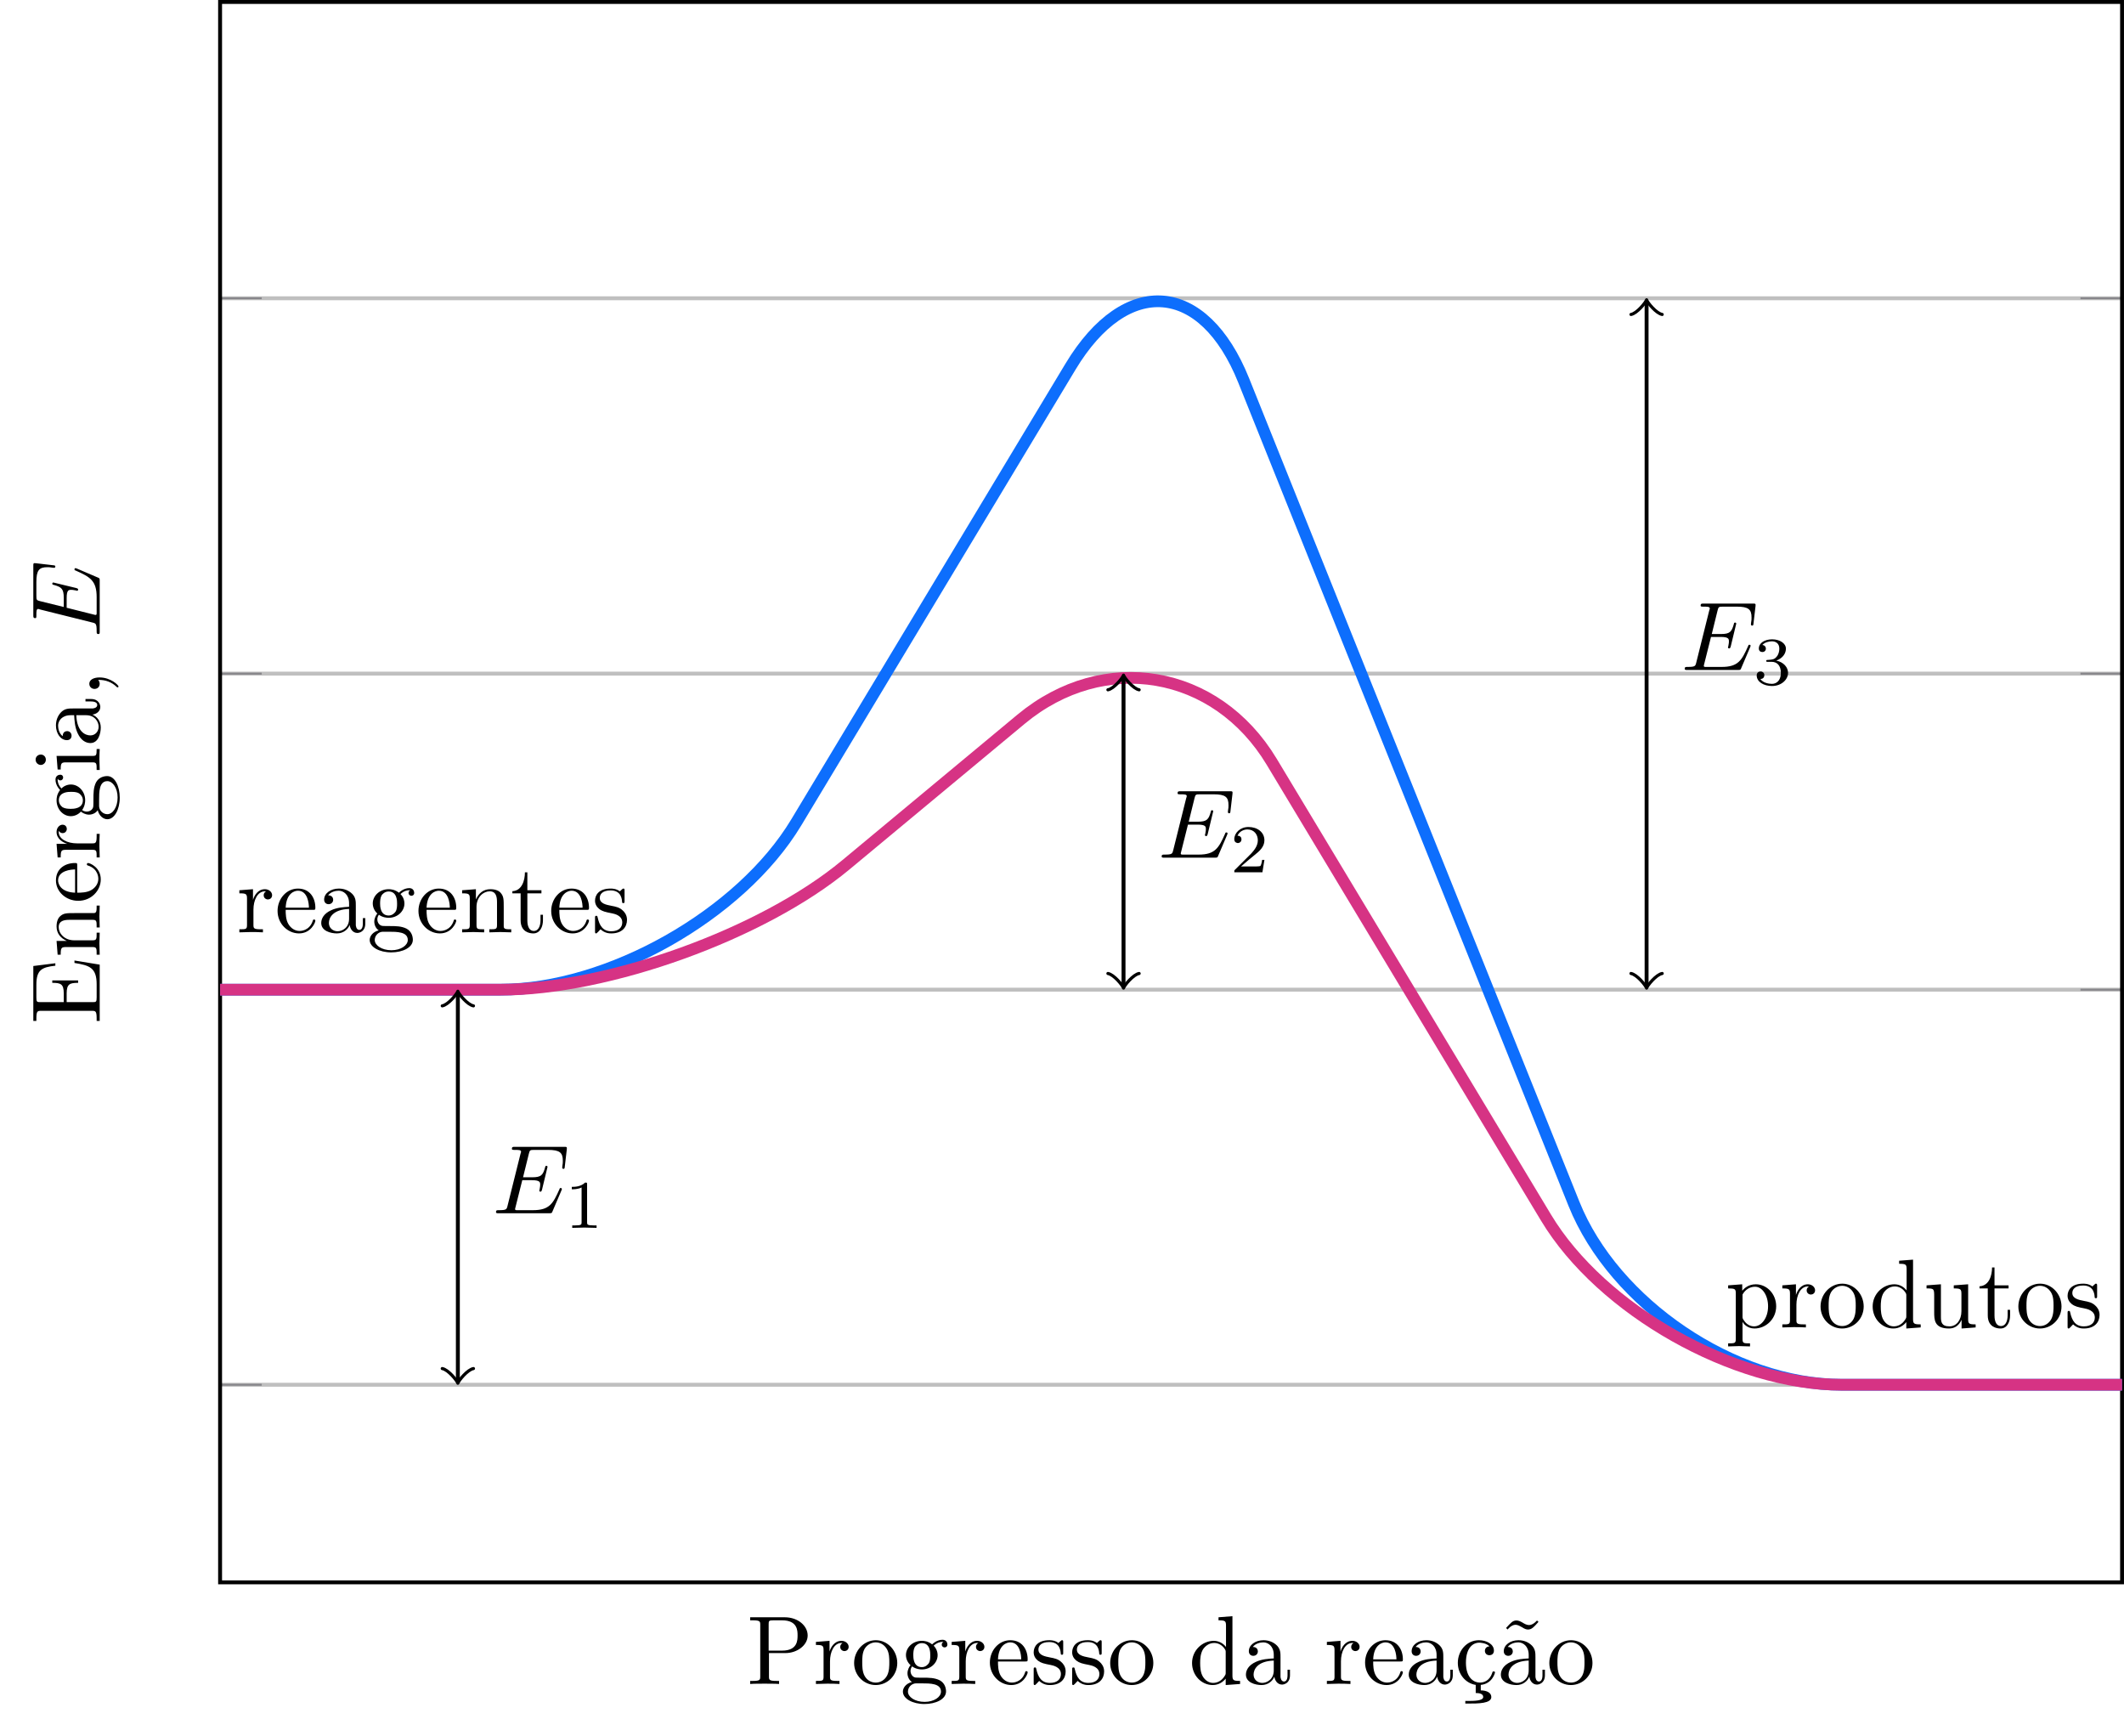
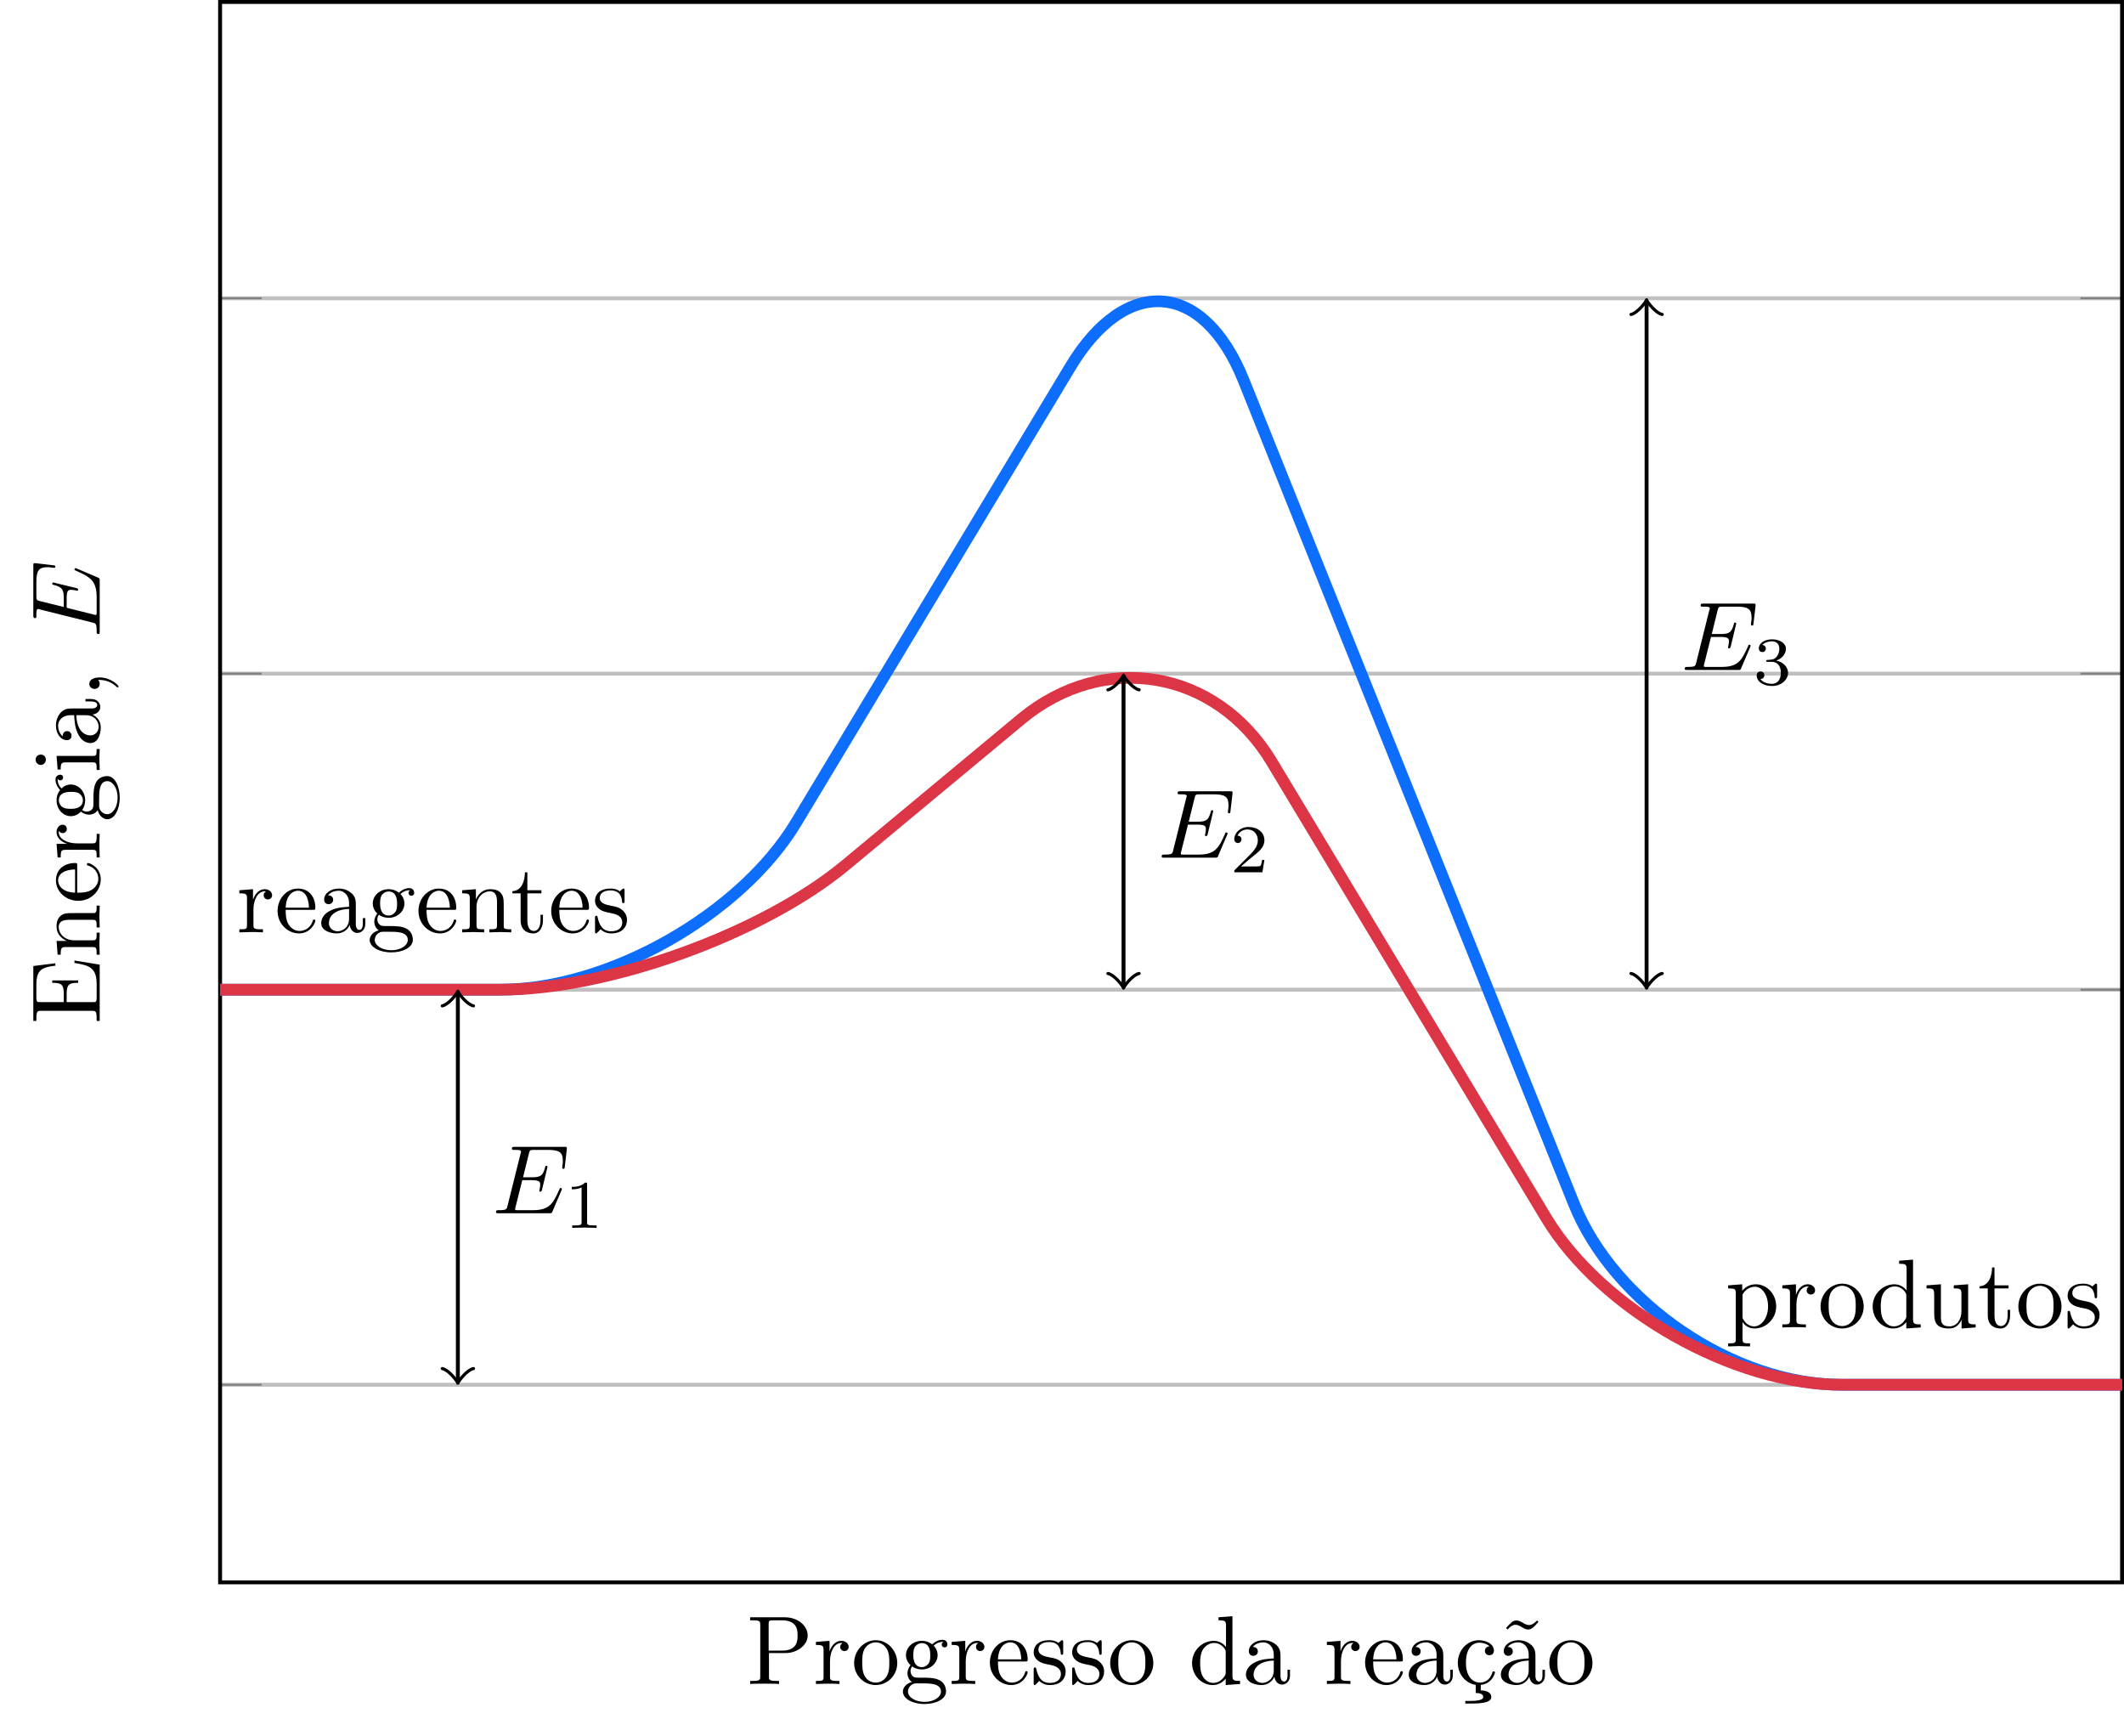
<svg xmlns="http://www.w3.org/2000/svg" xmlns:xlink="http://www.w3.org/1999/xlink" width="216.947pt" height="177.234pt" viewBox="0 0 216.947 177.234" version="1.1">
  <defs>
    <g>
      <symbol overflow="visible" id="glyph0-0">
        <path style="stroke:none;" d="" />
      </symbol>
      <symbol overflow="visible" id="glyph0-1">
        <path style="stroke:none;" d="M 3.625 -3.797 C 3.625 -4.109 3.312 -4.406 2.891 -4.406 C 2.156 -4.406 1.797 -3.734 1.672 -3.312 L 1.672 -4.406 L 0.281 -4.297 L 0.281 -3.984 C 0.984 -3.984 1.062 -3.922 1.062 -3.422 L 1.062 -0.75 C 1.062 -0.312 0.953 -0.312 0.281 -0.312 L 0.281 0 L 1.422 -0.031 C 1.812 -0.031 2.281 -0.031 2.688 0 L 2.688 -0.312 L 2.469 -0.312 C 1.734 -0.312 1.719 -0.422 1.719 -0.781 L 1.719 -2.312 C 1.719 -3.297 2.141 -4.188 2.891 -4.188 C 2.953 -4.188 2.984 -4.188 3 -4.172 C 2.969 -4.172 2.766 -4.047 2.766 -3.781 C 2.766 -3.516 2.984 -3.359 3.203 -3.359 C 3.375 -3.359 3.625 -3.484 3.625 -3.797 Z M 3.625 -3.797 " />
      </symbol>
      <symbol overflow="visible" id="glyph0-2">
        <path style="stroke:none;" d="M 4.141 -1.188 C 4.141 -1.281 4.062 -1.312 4 -1.312 C 3.922 -1.312 3.891 -1.25 3.875 -1.172 C 3.531 -0.141 2.625 -0.141 2.531 -0.141 C 2.031 -0.141 1.641 -0.438 1.406 -0.812 C 1.109 -1.281 1.109 -1.938 1.109 -2.297 L 3.891 -2.297 C 4.109 -2.297 4.141 -2.297 4.141 -2.516 C 4.141 -3.5 3.594 -4.469 2.359 -4.469 C 1.203 -4.469 0.281 -3.438 0.281 -2.188 C 0.281 -0.859 1.328 0.109 2.469 0.109 C 3.688 0.109 4.141 -1 4.141 -1.188 Z M 3.484 -2.516 L 1.109 -2.516 C 1.172 -4 2.016 -4.25 2.359 -4.25 C 3.375 -4.25 3.484 -2.906 3.484 -2.516 Z M 3.484 -2.516 " />
      </symbol>
      <symbol overflow="visible" id="glyph0-3">
        <path style="stroke:none;" d="M 4.812 -0.891 L 4.812 -1.453 L 4.562 -1.453 L 4.562 -0.891 C 4.562 -0.312 4.312 -0.25 4.203 -0.25 C 3.875 -0.25 3.844 -0.703 3.844 -0.75 L 3.844 -2.734 C 3.844 -3.156 3.844 -3.547 3.484 -3.922 C 3.094 -4.312 2.594 -4.469 2.109 -4.469 C 1.297 -4.469 0.609 -4 0.609 -3.344 C 0.609 -3.047 0.812 -2.875 1.062 -2.875 C 1.344 -2.875 1.531 -3.078 1.531 -3.328 C 1.531 -3.453 1.469 -3.781 1.016 -3.781 C 1.281 -4.141 1.781 -4.25 2.094 -4.25 C 2.578 -4.25 3.156 -3.859 3.156 -2.969 L 3.156 -2.609 C 2.641 -2.578 1.938 -2.547 1.312 -2.25 C 0.562 -1.906 0.312 -1.391 0.312 -0.953 C 0.312 -0.141 1.281 0.109 1.906 0.109 C 2.578 0.109 3.031 -0.297 3.219 -0.75 C 3.266 -0.359 3.531 0.062 4 0.062 C 4.203 0.062 4.812 -0.078 4.812 -0.891 Z M 3.156 -1.391 C 3.156 -0.453 2.438 -0.109 1.984 -0.109 C 1.5 -0.109 1.094 -0.453 1.094 -0.953 C 1.094 -1.5 1.5 -2.328 3.156 -2.391 Z M 3.156 -1.391 " />
      </symbol>
      <symbol overflow="visible" id="glyph0-4">
        <path style="stroke:none;" d="M 4.828 -4.031 C 4.828 -4.203 4.719 -4.516 4.328 -4.516 C 4.125 -4.516 3.688 -4.453 3.266 -4.047 C 2.844 -4.375 2.438 -4.406 2.219 -4.406 C 1.281 -4.406 0.594 -3.719 0.594 -2.953 C 0.594 -2.516 0.812 -2.141 1.062 -1.922 C 0.938 -1.781 0.75 -1.453 0.75 -1.094 C 0.75 -0.781 0.891 -0.406 1.203 -0.203 C 0.594 -0.047 0.281 0.391 0.281 0.781 C 0.281 1.5 1.266 2.047 2.484 2.047 C 3.656 2.047 4.688 1.547 4.688 0.766 C 4.688 0.422 4.562 -0.094 4.047 -0.375 C 3.516 -0.641 2.938 -0.641 2.328 -0.641 C 2.078 -0.641 1.656 -0.641 1.578 -0.656 C 1.266 -0.703 1.062 -1 1.062 -1.328 C 1.062 -1.359 1.062 -1.594 1.219 -1.797 C 1.609 -1.516 2.031 -1.484 2.219 -1.484 C 3.141 -1.484 3.828 -2.172 3.828 -2.938 C 3.828 -3.312 3.672 -3.672 3.422 -3.906 C 3.781 -4.25 4.141 -4.297 4.312 -4.297 C 4.312 -4.297 4.391 -4.297 4.422 -4.281 C 4.312 -4.25 4.25 -4.141 4.25 -4.016 C 4.25 -3.844 4.391 -3.734 4.547 -3.734 C 4.641 -3.734 4.828 -3.797 4.828 -4.031 Z M 3.078 -2.953 C 3.078 -2.688 3.078 -2.359 2.922 -2.109 C 2.844 -2 2.609 -1.719 2.219 -1.719 C 1.344 -1.719 1.344 -2.719 1.344 -2.938 C 1.344 -3.203 1.359 -3.531 1.5 -3.781 C 1.578 -3.891 1.812 -4.172 2.219 -4.172 C 3.078 -4.172 3.078 -3.188 3.078 -2.953 Z M 4.172 0.781 C 4.172 1.328 3.469 1.828 2.5 1.828 C 1.484 1.828 0.797 1.312 0.797 0.781 C 0.797 0.328 1.172 -0.047 1.609 -0.062 L 2.203 -0.062 C 3.062 -0.062 4.172 -0.062 4.172 0.781 Z M 4.172 0.781 " />
      </symbol>
      <symbol overflow="visible" id="glyph0-5">
        <path style="stroke:none;" d="M 5.328 0 L 5.328 -0.312 C 4.812 -0.312 4.562 -0.312 4.562 -0.609 L 4.562 -2.516 C 4.562 -3.375 4.562 -3.672 4.25 -4.031 C 4.109 -4.203 3.781 -4.406 3.203 -4.406 C 2.469 -4.406 2 -3.984 1.719 -3.359 L 1.719 -4.406 L 0.312 -4.297 L 0.312 -3.984 C 1.016 -3.984 1.094 -3.922 1.094 -3.422 L 1.094 -0.75 C 1.094 -0.312 0.984 -0.312 0.312 -0.312 L 0.312 0 L 1.453 -0.031 L 2.562 0 L 2.562 -0.312 C 1.891 -0.312 1.781 -0.312 1.781 -0.75 L 1.781 -2.594 C 1.781 -3.625 2.5 -4.188 3.125 -4.188 C 3.766 -4.188 3.875 -3.656 3.875 -3.078 L 3.875 -0.75 C 3.875 -0.312 3.766 -0.312 3.094 -0.312 L 3.094 0 L 4.219 -0.031 Z M 5.328 0 " />
      </symbol>
      <symbol overflow="visible" id="glyph0-6">
        <path style="stroke:none;" d="M 3.312 -1.234 L 3.312 -1.797 L 3.062 -1.797 L 3.062 -1.25 C 3.062 -0.516 2.766 -0.141 2.391 -0.141 C 1.719 -0.141 1.719 -1.047 1.719 -1.219 L 1.719 -3.984 L 3.156 -3.984 L 3.156 -4.297 L 1.719 -4.297 L 1.719 -6.125 L 1.469 -6.125 C 1.469 -5.312 1.172 -4.25 0.188 -4.203 L 0.188 -3.984 L 1.031 -3.984 L 1.031 -1.234 C 1.031 -0.016 1.969 0.109 2.328 0.109 C 3.031 0.109 3.312 -0.594 3.312 -1.234 Z M 3.312 -1.234 " />
      </symbol>
      <symbol overflow="visible" id="glyph0-7">
        <path style="stroke:none;" d="M 3.594 -1.281 C 3.594 -1.797 3.297 -2.109 3.172 -2.219 C 2.844 -2.547 2.453 -2.625 2.031 -2.703 C 1.469 -2.812 0.812 -2.938 0.812 -3.516 C 0.812 -3.875 1.062 -4.281 1.922 -4.281 C 3.016 -4.281 3.078 -3.375 3.094 -3.078 C 3.094 -2.984 3.203 -2.984 3.203 -2.984 C 3.344 -2.984 3.344 -3.031 3.344 -3.219 L 3.344 -4.234 C 3.344 -4.391 3.344 -4.469 3.234 -4.469 C 3.188 -4.469 3.156 -4.469 3.031 -4.344 C 3 -4.312 2.906 -4.219 2.859 -4.188 C 2.484 -4.469 2.078 -4.469 1.922 -4.469 C 0.703 -4.469 0.328 -3.797 0.328 -3.234 C 0.328 -2.891 0.484 -2.609 0.75 -2.391 C 1.078 -2.141 1.359 -2.078 2.078 -1.938 C 2.297 -1.891 3.109 -1.734 3.109 -1.016 C 3.109 -0.516 2.766 -0.109 1.984 -0.109 C 1.141 -0.109 0.781 -0.672 0.594 -1.531 C 0.562 -1.656 0.562 -1.688 0.453 -1.688 C 0.328 -1.688 0.328 -1.625 0.328 -1.453 L 0.328 -0.125 C 0.328 0.047 0.328 0.109 0.438 0.109 C 0.484 0.109 0.5 0.094 0.688 -0.094 C 0.703 -0.109 0.703 -0.125 0.891 -0.312 C 1.328 0.094 1.781 0.109 1.984 0.109 C 3.125 0.109 3.594 -0.562 3.594 -1.281 Z M 3.594 -1.281 " />
      </symbol>
      <symbol overflow="visible" id="glyph0-8">
        <path style="stroke:none;" d="M 5.188 -2.156 C 5.188 -3.422 4.234 -4.406 3.109 -4.406 C 2.328 -4.406 1.906 -3.969 1.719 -3.75 L 1.719 -4.406 L 0.281 -4.297 L 0.281 -3.984 C 0.984 -3.984 1.062 -3.922 1.062 -3.484 L 1.062 1.172 C 1.062 1.625 0.953 1.625 0.281 1.625 L 0.281 1.938 L 1.391 1.906 L 2.516 1.938 L 2.516 1.625 C 1.859 1.625 1.75 1.625 1.75 1.172 L 1.75 -0.594 C 1.797 -0.422 2.219 0.109 2.969 0.109 C 4.156 0.109 5.188 -0.875 5.188 -2.156 Z M 4.359 -2.156 C 4.359 -0.953 3.672 -0.109 2.938 -0.109 C 2.531 -0.109 2.156 -0.312 1.891 -0.719 C 1.75 -0.922 1.75 -0.938 1.75 -1.141 L 1.75 -3.359 C 2.031 -3.875 2.516 -4.156 3.031 -4.156 C 3.766 -4.156 4.359 -3.281 4.359 -2.156 Z M 4.359 -2.156 " />
      </symbol>
      <symbol overflow="visible" id="glyph0-9">
        <path style="stroke:none;" d="M 4.688 -2.141 C 4.688 -3.406 3.703 -4.469 2.5 -4.469 C 1.25 -4.469 0.281 -3.375 0.281 -2.141 C 0.281 -0.844 1.312 0.109 2.484 0.109 C 3.688 0.109 4.688 -0.875 4.688 -2.141 Z M 3.875 -2.219 C 3.875 -1.859 3.875 -1.312 3.656 -0.875 C 3.422 -0.422 2.984 -0.141 2.5 -0.141 C 2.062 -0.141 1.625 -0.344 1.359 -0.812 C 1.109 -1.25 1.109 -1.859 1.109 -2.219 C 1.109 -2.609 1.109 -3.141 1.344 -3.578 C 1.609 -4.031 2.078 -4.25 2.484 -4.25 C 2.922 -4.25 3.344 -4.031 3.609 -3.594 C 3.875 -3.172 3.875 -2.594 3.875 -2.219 Z M 3.875 -2.219 " />
      </symbol>
      <symbol overflow="visible" id="glyph0-10">
        <path style="stroke:none;" d="M 5.25 0 L 5.25 -0.312 C 4.562 -0.312 4.469 -0.375 4.469 -0.875 L 4.469 -6.922 L 3.047 -6.812 L 3.047 -6.5 C 3.734 -6.5 3.812 -6.438 3.812 -5.938 L 3.812 -3.781 C 3.531 -4.141 3.094 -4.406 2.562 -4.406 C 1.391 -4.406 0.344 -3.422 0.344 -2.141 C 0.344 -0.875 1.312 0.109 2.453 0.109 C 3.094 0.109 3.531 -0.234 3.781 -0.547 L 3.781 0.109 Z M 3.781 -1.172 C 3.781 -1 3.781 -0.984 3.672 -0.812 C 3.375 -0.328 2.938 -0.109 2.5 -0.109 C 2.047 -0.109 1.688 -0.375 1.453 -0.75 C 1.203 -1.156 1.172 -1.719 1.172 -2.141 C 1.172 -2.5 1.188 -3.094 1.469 -3.547 C 1.688 -3.859 2.062 -4.188 2.609 -4.188 C 2.953 -4.188 3.375 -4.031 3.672 -3.594 C 3.781 -3.422 3.781 -3.406 3.781 -3.219 Z M 3.781 -1.172 " />
      </symbol>
      <symbol overflow="visible" id="glyph0-11">
        <path style="stroke:none;" d="M 5.328 0 L 5.328 -0.312 C 4.641 -0.312 4.562 -0.375 4.562 -0.875 L 4.562 -4.406 L 3.094 -4.297 L 3.094 -3.984 C 3.781 -3.984 3.875 -3.922 3.875 -3.422 L 3.875 -1.656 C 3.875 -0.781 3.391 -0.109 2.656 -0.109 C 1.828 -0.109 1.781 -0.578 1.781 -1.094 L 1.781 -4.406 L 0.312 -4.297 L 0.312 -3.984 C 1.094 -3.984 1.094 -3.953 1.094 -3.078 L 1.094 -1.578 C 1.094 -0.797 1.094 0.109 2.609 0.109 C 3.172 0.109 3.609 -0.172 3.891 -0.781 L 3.891 0.109 Z M 5.328 0 " />
      </symbol>
      <symbol overflow="visible" id="glyph0-12">
        <path style="stroke:none;" d="M 6.219 -4.953 C 6.219 -5.938 5.234 -6.812 3.875 -6.812 L 0.344 -6.812 L 0.344 -6.5 L 0.594 -6.5 C 1.359 -6.5 1.375 -6.391 1.375 -6.031 L 1.375 -0.781 C 1.375 -0.422 1.359 -0.312 0.594 -0.312 L 0.344 -0.312 L 0.344 0 C 0.703 -0.031 1.438 -0.031 1.812 -0.031 C 2.188 -0.031 2.938 -0.031 3.297 0 L 3.297 -0.312 L 3.047 -0.312 C 2.281 -0.312 2.266 -0.422 2.266 -0.781 L 2.266 -3.156 L 3.953 -3.156 C 5.141 -3.156 6.219 -3.953 6.219 -4.953 Z M 5.188 -4.953 C 5.188 -4.484 5.188 -3.406 3.609 -3.406 L 2.234 -3.406 L 2.234 -6.094 C 2.234 -6.438 2.25 -6.5 2.719 -6.5 L 3.609 -6.5 C 5.188 -6.5 5.188 -5.438 5.188 -4.953 Z M 5.188 -4.953 " />
      </symbol>
      <symbol overflow="visible" id="glyph0-13">
        <path style="stroke:none;" d="M 4.141 -1.188 C 4.141 -1.281 4.031 -1.281 4 -1.281 C 3.922 -1.281 3.891 -1.25 3.875 -1.188 C 3.594 -0.266 2.938 -0.141 2.578 -0.141 C 2.047 -0.141 1.172 -0.562 1.172 -2.172 C 1.172 -3.797 1.984 -4.219 2.516 -4.219 C 2.609 -4.219 3.234 -4.203 3.578 -3.844 C 3.172 -3.812 3.109 -3.516 3.109 -3.391 C 3.109 -3.125 3.297 -2.938 3.562 -2.938 C 3.828 -2.938 4.031 -3.094 4.031 -3.406 C 4.031 -4.078 3.266 -4.469 2.5 -4.469 C 1.25 -4.469 0.344 -3.391 0.344 -2.156 C 0.344 -0.984 1.156 -0.062 2.172 0.094 L 2.172 0.922 C 2.547 0.922 2.938 1 2.938 1.328 C 2.938 1.734 1.984 1.734 1.234 1.734 L 1.109 1.734 L 1.109 2 L 1.359 2 C 2.438 2 3.766 2 3.766 1.328 C 3.766 0.859 3.234 0.656 2.688 0.656 L 2.688 0.094 C 3.844 -0.016 4.141 -1.094 4.141 -1.188 Z M 4.141 -1.188 " />
      </symbol>
      <symbol overflow="visible" id="glyph0-14">
        <path style="stroke:none;" d="M 4.812 -0.891 L 4.812 -1.453 L 4.562 -1.453 L 4.562 -0.891 C 4.562 -0.312 4.312 -0.25 4.203 -0.25 C 3.875 -0.25 3.844 -0.703 3.844 -0.75 L 3.844 -2.734 C 3.844 -3.156 3.844 -3.547 3.484 -3.922 C 3.094 -4.312 2.594 -4.469 2.109 -4.469 C 1.297 -4.469 0.609 -4 0.609 -3.344 C 0.609 -3.047 0.812 -2.875 1.062 -2.875 C 1.344 -2.875 1.531 -3.078 1.531 -3.328 C 1.531 -3.453 1.469 -3.781 1.016 -3.781 C 1.281 -4.141 1.781 -4.25 2.094 -4.25 C 2.578 -4.25 3.156 -3.859 3.156 -2.969 L 3.156 -2.609 C 2.641 -2.578 1.938 -2.547 1.312 -2.25 C 0.562 -1.906 0.312 -1.391 0.312 -0.953 C 0.312 -0.141 1.281 0.109 1.906 0.109 C 2.578 0.109 3.031 -0.297 3.219 -0.75 C 3.266 -0.359 3.531 0.062 4 0.062 C 4.203 0.062 4.812 -0.078 4.812 -0.891 Z M 3.156 -1.391 C 3.156 -0.453 2.438 -0.109 1.984 -0.109 C 1.5 -0.109 1.094 -0.453 1.094 -0.953 C 1.094 -1.5 1.5 -2.328 3.156 -2.391 Z M 4.156 -6.344 L 4 -6.484 C 4 -6.484 3.625 -6.016 3.188 -6.016 C 2.953 -6.016 2.703 -6.156 2.531 -6.266 C 2.266 -6.422 2.078 -6.484 1.906 -6.484 C 1.531 -6.484 1.344 -6.266 0.844 -5.719 L 1 -5.562 C 1 -5.562 1.375 -6.047 1.812 -6.047 C 2.047 -6.047 2.297 -5.891 2.469 -5.797 C 2.734 -5.625 2.906 -5.562 3.078 -5.562 C 3.453 -5.562 3.656 -5.781 4.156 -6.344 Z M 4.156 -6.344 " />
      </symbol>
      <symbol overflow="visible" id="glyph1-0">
        <path style="stroke:none;" d="" />
      </symbol>
      <symbol overflow="visible" id="glyph1-1">
        <path style="stroke:none;" d="M 7.109 -2.469 C 7.109 -2.469 7.109 -2.578 6.984 -2.578 C 6.891 -2.578 6.875 -2.516 6.859 -2.453 C 6.203 -0.984 5.844 -0.312 4.141 -0.312 L 2.688 -0.312 C 2.547 -0.312 2.516 -0.312 2.469 -0.312 C 2.359 -0.328 2.328 -0.344 2.328 -0.422 C 2.328 -0.453 2.328 -0.469 2.375 -0.641 L 3.062 -3.375 L 4.047 -3.375 C 4.891 -3.375 4.891 -3.156 4.891 -2.906 C 4.891 -2.844 4.891 -2.719 4.828 -2.422 C 4.812 -2.375 4.797 -2.344 4.797 -2.312 C 4.797 -2.266 4.828 -2.203 4.922 -2.203 C 5 -2.203 5.031 -2.25 5.078 -2.406 L 5.641 -4.734 C 5.641 -4.797 5.594 -4.844 5.516 -4.844 C 5.438 -4.844 5.406 -4.781 5.391 -4.672 C 5.172 -3.906 5 -3.672 4.078 -3.672 L 3.141 -3.672 L 3.734 -6.078 C 3.828 -6.438 3.844 -6.469 4.281 -6.469 L 5.688 -6.469 C 6.891 -6.469 7.203 -6.188 7.203 -5.359 C 7.203 -5.125 7.203 -5.109 7.156 -4.828 C 7.156 -4.781 7.141 -4.703 7.141 -4.656 C 7.141 -4.609 7.172 -4.531 7.266 -4.531 C 7.375 -4.531 7.391 -4.594 7.406 -4.781 L 7.609 -6.516 C 7.641 -6.781 7.594 -6.781 7.344 -6.781 L 2.297 -6.781 C 2.109 -6.781 2 -6.781 2 -6.578 C 2 -6.469 2.094 -6.469 2.281 -6.469 C 2.656 -6.469 2.938 -6.469 2.938 -6.297 C 2.938 -6.25 2.938 -6.234 2.875 -6.047 L 1.562 -0.781 C 1.469 -0.391 1.453 -0.312 0.656 -0.312 C 0.484 -0.312 0.375 -0.312 0.375 -0.125 C 0.375 0 0.469 0 0.656 0 L 5.828 0 C 6.062 0 6.078 -0.016 6.141 -0.172 L 7.062 -2.328 C 7.078 -2.375 7.109 -2.469 7.109 -2.469 Z M 7.109 -2.469 " />
      </symbol>
      <symbol overflow="visible" id="glyph2-0">
        <path style="stroke:none;" d="" />
      </symbol>
      <symbol overflow="visible" id="glyph2-1">
        <path style="stroke:none;" d="M 3.297 0 L 3.297 -0.25 L 3.031 -0.25 C 2.328 -0.25 2.328 -0.344 2.328 -0.578 L 2.328 -4.438 C 2.328 -4.625 2.328 -4.625 2.125 -4.625 C 1.672 -4.188 1.047 -4.188 0.766 -4.188 L 0.766 -3.938 C 0.922 -3.938 1.391 -3.938 1.766 -4.125 L 1.766 -0.578 C 1.766 -0.344 1.766 -0.25 1.078 -0.25 L 0.812 -0.25 L 0.812 0 L 2.047 -0.031 Z M 3.297 0 " />
      </symbol>
      <symbol overflow="visible" id="glyph2-2">
        <path style="stroke:none;" d="M 3.516 -1.266 L 3.281 -1.266 C 3.266 -1.109 3.188 -0.703 3.094 -0.641 C 3.047 -0.594 2.516 -0.594 2.406 -0.594 L 1.125 -0.594 C 1.859 -1.234 2.109 -1.438 2.516 -1.766 C 3.031 -2.172 3.516 -2.609 3.516 -3.266 C 3.516 -4.109 2.781 -4.625 1.891 -4.625 C 1.031 -4.625 0.438 -4.016 0.438 -3.375 C 0.438 -3.031 0.734 -2.984 0.812 -2.984 C 0.969 -2.984 1.172 -3.109 1.172 -3.359 C 1.172 -3.484 1.125 -3.734 0.766 -3.734 C 0.984 -4.219 1.453 -4.375 1.781 -4.375 C 2.484 -4.375 2.844 -3.828 2.844 -3.266 C 2.844 -2.656 2.406 -2.188 2.188 -1.938 L 0.516 -0.266 C 0.438 -0.203 0.438 -0.188 0.438 0 L 3.312 0 Z M 3.516 -1.266 " />
      </symbol>
      <symbol overflow="visible" id="glyph2-3">
        <path style="stroke:none;" d="M 3.578 -1.203 C 3.578 -1.75 3.141 -2.297 2.375 -2.453 C 3.094 -2.719 3.359 -3.234 3.359 -3.672 C 3.359 -4.219 2.734 -4.625 1.953 -4.625 C 1.188 -4.625 0.594 -4.25 0.594 -3.688 C 0.594 -3.453 0.75 -3.328 0.953 -3.328 C 1.172 -3.328 1.312 -3.484 1.312 -3.672 C 1.312 -3.875 1.172 -4.031 0.953 -4.047 C 1.203 -4.344 1.672 -4.422 1.938 -4.422 C 2.25 -4.422 2.688 -4.266 2.688 -3.672 C 2.688 -3.375 2.594 -3.047 2.406 -2.844 C 2.188 -2.578 1.984 -2.562 1.641 -2.531 C 1.469 -2.516 1.453 -2.516 1.422 -2.516 C 1.422 -2.516 1.344 -2.5 1.344 -2.422 C 1.344 -2.328 1.406 -2.328 1.531 -2.328 L 1.906 -2.328 C 2.453 -2.328 2.844 -1.953 2.844 -1.203 C 2.844 -0.344 2.328 -0.078 1.938 -0.078 C 1.656 -0.078 1.031 -0.156 0.75 -0.578 C 1.078 -0.578 1.156 -0.812 1.156 -0.969 C 1.156 -1.188 0.984 -1.344 0.766 -1.344 C 0.578 -1.344 0.375 -1.219 0.375 -0.938 C 0.375 -0.281 1.094 0.141 1.938 0.141 C 2.906 0.141 3.578 -0.516 3.578 -1.203 Z M 3.578 -1.203 " />
      </symbol>
      <symbol overflow="visible" id="glyph3-0">
        <path style="stroke:none;" d="" />
      </symbol>
      <symbol overflow="visible" id="glyph3-1">
        <path style="stroke:none;" d="M -2.578 -6.5 L -2.578 -6.25 C -1.031 -6 -0.312 -5.766 -0.312 -4.062 L -0.312 -2.734 C -0.312 -2.266 -0.375 -2.25 -0.703 -2.25 L -3.375 -2.25 L -3.375 -3.141 C -3.375 -4.109 -3.047 -4.219 -2.203 -4.219 L -2.203 -4.469 L -4.844 -4.469 L -4.844 -4.219 C -3.984 -4.219 -3.672 -4.109 -3.672 -3.141 L -3.672 -2.25 L -6.078 -2.25 C -6.406 -2.25 -6.469 -2.266 -6.469 -2.734 L -6.469 -4.016 C -6.469 -5.547 -5.922 -5.812 -4.531 -5.969 L -4.531 -6.219 L -6.781 -5.938 L -6.781 -0.328 L -6.469 -0.328 L -6.469 -0.562 C -6.469 -1.328 -6.359 -1.359 -6 -1.359 L -0.781 -1.359 C -0.422 -1.359 -0.312 -1.328 -0.312 -0.562 L -0.312 -0.328 L 0 -0.328 L 0 -6.078 Z M -2.578 -6.5 " />
      </symbol>
      <symbol overflow="visible" id="glyph3-2">
        <path style="stroke:none;" d="M 0 -5.328 L -0.312 -5.328 C -0.312 -4.812 -0.312 -4.562 -0.609 -4.562 L -2.516 -4.562 C -3.375 -4.562 -3.672 -4.562 -4.031 -4.25 C -4.203 -4.109 -4.406 -3.781 -4.406 -3.203 C -4.406 -2.469 -3.984 -2 -3.359 -1.719 L -4.406 -1.719 L -4.297 -0.312 L -3.984 -0.312 C -3.984 -1.016 -3.922 -1.094 -3.422 -1.094 L -0.75 -1.094 C -0.312 -1.094 -0.312 -0.984 -0.312 -0.312 L 0 -0.312 L -0.031 -1.453 L 0 -2.562 L -0.312 -2.562 C -0.312 -1.891 -0.312 -1.781 -0.75 -1.781 L -2.594 -1.781 C -3.625 -1.781 -4.188 -2.5 -4.188 -3.125 C -4.188 -3.766 -3.656 -3.875 -3.078 -3.875 L -0.75 -3.875 C -0.312 -3.875 -0.312 -3.766 -0.312 -3.094 L 0 -3.094 L -0.031 -4.219 Z M 0 -5.328 " />
      </symbol>
      <symbol overflow="visible" id="glyph3-3">
        <path style="stroke:none;" d="M -1.188 -4.141 C -1.281 -4.141 -1.312 -4.062 -1.312 -4 C -1.312 -3.922 -1.25 -3.891 -1.172 -3.875 C -0.141 -3.531 -0.141 -2.625 -0.141 -2.531 C -0.141 -2.031 -0.438 -1.641 -0.812 -1.406 C -1.281 -1.109 -1.938 -1.109 -2.297 -1.109 L -2.297 -3.891 C -2.297 -4.109 -2.297 -4.141 -2.516 -4.141 C -3.5 -4.141 -4.469 -3.594 -4.469 -2.359 C -4.469 -1.203 -3.438 -0.281 -2.188 -0.281 C -0.859 -0.281 0.109 -1.328 0.109 -2.469 C 0.109 -3.688 -1 -4.141 -1.188 -4.141 Z M -2.516 -3.484 L -2.516 -1.109 C -4 -1.172 -4.25 -2.016 -4.25 -2.359 C -4.25 -3.375 -2.906 -3.484 -2.516 -3.484 Z M -2.516 -3.484 " />
      </symbol>
      <symbol overflow="visible" id="glyph3-4">
        <path style="stroke:none;" d="M -3.797 -3.625 C -4.109 -3.625 -4.406 -3.312 -4.406 -2.891 C -4.406 -2.156 -3.734 -1.797 -3.312 -1.672 L -4.406 -1.672 L -4.297 -0.281 L -3.984 -0.281 C -3.984 -0.984 -3.922 -1.062 -3.422 -1.062 L -0.75 -1.062 C -0.312 -1.062 -0.312 -0.953 -0.312 -0.281 L 0 -0.281 L -0.031 -1.422 C -0.031 -1.812 -0.031 -2.281 0 -2.688 L -0.312 -2.688 L -0.312 -2.469 C -0.312 -1.734 -0.422 -1.719 -0.781 -1.719 L -2.312 -1.719 C -3.297 -1.719 -4.188 -2.141 -4.188 -2.891 C -4.188 -2.953 -4.188 -2.984 -4.172 -3 C -4.172 -2.969 -4.047 -2.766 -3.781 -2.766 C -3.516 -2.766 -3.359 -2.984 -3.359 -3.203 C -3.359 -3.375 -3.484 -3.625 -3.797 -3.625 Z M -3.797 -3.625 " />
      </symbol>
      <symbol overflow="visible" id="glyph3-5">
        <path style="stroke:none;" d="M -4.031 -4.828 C -4.203 -4.828 -4.516 -4.719 -4.516 -4.328 C -4.516 -4.125 -4.453 -3.688 -4.047 -3.266 C -4.375 -2.844 -4.406 -2.438 -4.406 -2.219 C -4.406 -1.281 -3.719 -0.594 -2.953 -0.594 C -2.516 -0.594 -2.141 -0.812 -1.922 -1.062 C -1.781 -0.938 -1.453 -0.75 -1.094 -0.75 C -0.781 -0.75 -0.406 -0.891 -0.203 -1.203 C -0.047 -0.594 0.391 -0.281 0.781 -0.281 C 1.5 -0.281 2.047 -1.266 2.047 -2.484 C 2.047 -3.656 1.547 -4.688 0.766 -4.688 C 0.422 -4.688 -0.094 -4.562 -0.375 -4.047 C -0.641 -3.516 -0.641 -2.938 -0.641 -2.328 C -0.641 -2.078 -0.641 -1.656 -0.656 -1.578 C -0.703 -1.266 -1 -1.062 -1.328 -1.062 C -1.359 -1.062 -1.594 -1.062 -1.797 -1.219 C -1.516 -1.609 -1.484 -2.031 -1.484 -2.219 C -1.484 -3.141 -2.172 -3.828 -2.938 -3.828 C -3.312 -3.828 -3.672 -3.672 -3.906 -3.422 C -4.25 -3.781 -4.297 -4.141 -4.297 -4.312 C -4.297 -4.312 -4.297 -4.391 -4.281 -4.422 C -4.25 -4.312 -4.141 -4.25 -4.016 -4.25 C -3.844 -4.25 -3.734 -4.391 -3.734 -4.547 C -3.734 -4.641 -3.797 -4.828 -4.031 -4.828 Z M -2.953 -3.078 C -2.688 -3.078 -2.359 -3.078 -2.109 -2.922 C -2 -2.844 -1.719 -2.609 -1.719 -2.219 C -1.719 -1.344 -2.719 -1.344 -2.938 -1.344 C -3.203 -1.344 -3.531 -1.359 -3.781 -1.5 C -3.891 -1.578 -4.172 -1.812 -4.172 -2.219 C -4.172 -3.078 -3.188 -3.078 -2.953 -3.078 Z M 0.781 -4.172 C 1.328 -4.172 1.828 -3.469 1.828 -2.5 C 1.828 -1.484 1.312 -0.797 0.781 -0.797 C 0.328 -0.797 -0.047 -1.172 -0.062 -1.609 L -0.062 -2.203 C -0.062 -3.062 -0.062 -4.172 0.781 -4.172 Z M 0.781 -4.172 " />
      </symbol>
      <symbol overflow="visible" id="glyph3-6">
        <path style="stroke:none;" d="M 0 -2.469 L -0.312 -2.469 C -0.312 -1.797 -0.359 -1.766 -0.75 -1.766 L -4.406 -1.766 L -4.297 -0.375 L -3.984 -0.375 C -3.984 -1.016 -3.922 -1.109 -3.438 -1.109 L -0.75 -1.109 C -0.312 -1.109 -0.312 -1 -0.312 -0.328 L 0 -0.328 L -0.031 -1.422 C -0.031 -1.781 -0.016 -2.125 0 -2.469 Z M -6.016 -1.906 C -6.297 -1.906 -6.547 -1.688 -6.547 -1.391 C -6.547 -1.047 -6.266 -0.844 -6.016 -0.844 C -5.75 -0.844 -5.5 -1.078 -5.5 -1.375 C -5.5 -1.719 -5.766 -1.906 -6.016 -1.906 Z M -6.016 -1.906 " />
      </symbol>
      <symbol overflow="visible" id="glyph3-7">
        <path style="stroke:none;" d="M -0.891 -4.812 L -1.453 -4.812 L -1.453 -4.562 L -0.891 -4.562 C -0.312 -4.562 -0.25 -4.312 -0.25 -4.203 C -0.25 -3.875 -0.703 -3.844 -0.75 -3.844 L -2.734 -3.844 C -3.156 -3.844 -3.547 -3.844 -3.922 -3.484 C -4.312 -3.094 -4.469 -2.594 -4.469 -2.109 C -4.469 -1.297 -4 -0.609 -3.344 -0.609 C -3.047 -0.609 -2.875 -0.812 -2.875 -1.062 C -2.875 -1.344 -3.078 -1.531 -3.328 -1.531 C -3.453 -1.531 -3.781 -1.469 -3.781 -1.016 C -4.141 -1.281 -4.25 -1.781 -4.25 -2.094 C -4.25 -2.578 -3.859 -3.156 -2.969 -3.156 L -2.609 -3.156 C -2.578 -2.641 -2.547 -1.938 -2.25 -1.312 C -1.906 -0.562 -1.391 -0.312 -0.953 -0.312 C -0.141 -0.312 0.109 -1.281 0.109 -1.906 C 0.109 -2.578 -0.297 -3.031 -0.75 -3.219 C -0.359 -3.266 0.062 -3.531 0.062 -4 C 0.062 -4.203 -0.078 -4.812 -0.891 -4.812 Z M -1.391 -3.156 C -0.453 -3.156 -0.109 -2.438 -0.109 -1.984 C -0.109 -1.5 -0.453 -1.094 -0.953 -1.094 C -1.5 -1.094 -2.328 -1.5 -2.391 -3.156 Z M -1.391 -3.156 " />
      </symbol>
      <symbol overflow="visible" id="glyph3-8">
        <path style="stroke:none;" d="M -0.016 -2.031 C -0.641 -2.031 -1.062 -1.781 -1.062 -1.391 C -1.062 -1.031 -0.781 -0.859 -0.531 -0.859 C -0.266 -0.859 0 -1.031 0 -1.391 C 0 -1.531 -0.062 -1.672 -0.156 -1.781 C 0.625 -1.797 1.234 -1.531 1.703 -1.094 C 1.766 -1.031 1.781 -1.016 1.812 -1.016 C 1.891 -1.016 1.922 -1.062 1.922 -1.109 C 1.922 -1.234 1.141 -2.031 -0.016 -2.031 Z M -0.016 -2.031 " />
      </symbol>
      <symbol overflow="visible" id="glyph4-0">
        <path style="stroke:none;" d="" />
      </symbol>
      <symbol overflow="visible" id="glyph4-1">
        <path style="stroke:none;" d="M -2.469 -7.109 C -2.469 -7.109 -2.578 -7.109 -2.578 -6.984 C -2.578 -6.891 -2.516 -6.875 -2.453 -6.859 C -0.984 -6.203 -0.312 -5.844 -0.312 -4.141 L -0.312 -2.688 C -0.312 -2.547 -0.312 -2.516 -0.312 -2.469 C -0.328 -2.359 -0.344 -2.328 -0.422 -2.328 C -0.453 -2.328 -0.469 -2.328 -0.641 -2.375 L -3.375 -3.062 L -3.375 -4.047 C -3.375 -4.891 -3.156 -4.891 -2.906 -4.891 C -2.844 -4.891 -2.719 -4.891 -2.422 -4.828 C -2.375 -4.812 -2.344 -4.797 -2.312 -4.797 C -2.266 -4.797 -2.203 -4.828 -2.203 -4.922 C -2.203 -5 -2.25 -5.031 -2.406 -5.078 L -4.734 -5.641 C -4.797 -5.641 -4.844 -5.594 -4.844 -5.516 C -4.844 -5.438 -4.781 -5.406 -4.672 -5.391 C -3.906 -5.172 -3.672 -5 -3.672 -4.078 L -3.672 -3.141 L -6.078 -3.734 C -6.438 -3.828 -6.469 -3.844 -6.469 -4.281 L -6.469 -5.688 C -6.469 -6.891 -6.188 -7.203 -5.359 -7.203 C -5.125 -7.203 -5.109 -7.203 -4.828 -7.156 C -4.781 -7.156 -4.703 -7.141 -4.656 -7.141 C -4.609 -7.141 -4.531 -7.172 -4.531 -7.266 C -4.531 -7.375 -4.594 -7.391 -4.781 -7.406 L -6.516 -7.609 C -6.781 -7.641 -6.781 -7.594 -6.781 -7.344 L -6.781 -2.297 C -6.781 -2.109 -6.781 -2 -6.578 -2 C -6.469 -2 -6.469 -2.094 -6.469 -2.281 C -6.469 -2.656 -6.469 -2.938 -6.297 -2.938 C -6.25 -2.938 -6.234 -2.938 -6.047 -2.875 L -0.781 -1.562 C -0.391 -1.469 -0.312 -1.453 -0.312 -0.656 C -0.312 -0.484 -0.312 -0.375 -0.125 -0.375 C 0 -0.375 0 -0.469 0 -0.656 L 0 -5.828 C 0 -6.062 -0.016 -6.078 -0.172 -6.141 L -2.328 -7.062 C -2.375 -7.078 -2.469 -7.109 -2.469 -7.109 Z M -2.469 -7.109 " />
      </symbol>
    </g>
    <clipPath id="clip1">
      <path d="M 22 30 L 216.945 30 L 216.945 142 L 22 142 Z M 22 30 " />
    </clipPath>
    <clipPath id="clip2">
      <path d="M 22 0 L 216.945 0 L 216.945 162 L 22 162 Z M 22 0 " />
    </clipPath>
    <clipPath id="clip3">
      <path d="M 22.48 13 L 216.75 13 L 216.75 159 L 22.48 159 Z M 22.48 13 " />
    </clipPath>
    <clipPath id="clip4">
      <path d="M 22.48 52 L 216.75 52 L 216.75 159 L 22.48 159 Z M 22.48 52 " />
    </clipPath>
  </defs>
  <g id="surface1">
    <g clip-path="url(#clip1)" clip-rule="nonzero">
      <path style="fill:none;stroke-width:0.399;stroke-linecap:butt;stroke-linejoin:miter;stroke:rgb(75%,75%,75%);stroke-opacity:1;stroke-miterlimit:10;" d="M -0.001 20.176 L 194.269 20.176 M -0.001 60.524 L 194.269 60.524 M -0.001 92.801 L 194.269 92.801 M -0.001 131.133 L 194.269 131.133 " transform="matrix(1,0,0,-1,22.481,161.594)" />
-       <path style="fill:none;stroke-width:0.199;stroke-linecap:butt;stroke-linejoin:miter;stroke:rgb(52.939%,52.55%,54.117%);stroke-opacity:1;stroke-miterlimit:10;" d="M -0.001 20.176 L 4.253 20.176 M -0.001 60.524 L 4.253 60.524 M -0.001 92.801 L 4.253 92.801 M -0.001 131.133 L 4.253 131.133 M 194.269 20.176 L 190.019 20.176 M 194.269 60.524 L 190.019 60.524 M 194.269 92.801 L 190.019 92.801 M 194.269 131.133 L 190.019 131.133 " transform="matrix(1,0,0,-1,22.481,161.594)" />
+       <path style="fill:none;stroke-width:0.199;stroke-linecap:butt;stroke-linejoin:miter;stroke:rgb(50%,50%,50%);stroke-opacity:1;stroke-miterlimit:10;" d="M -0.001 20.176 L 4.253 20.176 M -0.001 60.524 L 4.253 60.524 M -0.001 92.801 L 4.253 92.801 M -0.001 131.133 L 4.253 131.133 M 194.269 20.176 L 190.019 20.176 M 194.269 60.524 L 190.019 60.524 M 194.269 92.801 L 190.019 92.801 M 194.269 131.133 L 190.019 131.133 " transform="matrix(1,0,0,-1,22.481,161.594)" />
    </g>
    <g clip-path="url(#clip2)" clip-rule="nonzero">
      <path style="fill:none;stroke-width:0.399;stroke-linecap:butt;stroke-linejoin:miter;stroke:rgb(0%,0%,0%);stroke-opacity:1;stroke-miterlimit:10;" d="M -0.001 0 L -0.001 161.395 L 194.269 161.395 L 194.269 0 Z M -0.001 0 " transform="matrix(1,0,0,-1,22.481,161.594)" />
    </g>
    <g clip-path="url(#clip3)" clip-rule="nonzero">
      <path style="fill:none;stroke-width:1.196;stroke-linecap:butt;stroke-linejoin:miter;stroke:rgb(5.098%,43.137%,99.216%);stroke-opacity:1;stroke-miterlimit:10;" d="M -0.001 60.524 L 28.64 60.524 C 39.648 60.524 53.167 68.168 58.843 77.594 L 86.859 124.149 C 92.535 133.578 100.457 132.942 104.554 122.731 L 138.281 38.664 C 142.378 28.453 154.624 20.176 165.628 20.176 L 194.269 20.176 " transform="matrix(1,0,0,-1,22.481,161.594)" />
    </g>
    <g clip-path="url(#clip4)" clip-rule="nonzero">
-       <path style="fill:none;stroke-width:1.196;stroke-linecap:butt;stroke-linejoin:miter;stroke:rgb(83.922%,20%,51.764%);stroke-opacity:1;stroke-miterlimit:10;" d="M -0.001 60.524 L 28.64 60.524 C 39.648 60.524 55.429 66.223 63.894 73.254 L 81.808 88.141 C 90.273 95.172 101.734 93.231 107.41 83.801 L 135.429 37.246 C 141.101 27.817 154.624 20.176 165.628 20.176 L 194.269 20.176 " transform="matrix(1,0,0,-1,22.481,161.594)" />
+       <path style="fill:none;stroke-width:1.196;stroke-linecap:butt;stroke-linejoin:miter;stroke:rgb(86.275%,20.784%,27.06%);stroke-opacity:1;stroke-miterlimit:10;" d="M -0.001 60.524 L 28.64 60.524 C 39.648 60.524 55.429 66.223 63.894 73.254 L 81.808 88.141 C 90.273 95.172 101.734 93.231 107.41 83.801 L 135.429 37.246 C 141.101 27.817 154.624 20.176 165.628 20.176 L 194.269 20.176 " transform="matrix(1,0,0,-1,22.481,161.594)" />
    </g>
    <g style="fill:rgb(0%,0%,0%);fill-opacity:1;">
      <use xlink:href="#glyph0-1" x="24.168" y="95.215" />
      <use xlink:href="#glyph0-2" x="28.07" y="95.215" />
      <use xlink:href="#glyph0-3" x="32.499" y="95.215" />
      <use xlink:href="#glyph0-4" x="37.48" y="95.215" />
      <use xlink:href="#glyph0-2" x="42.461" y="95.215" />
      <use xlink:href="#glyph0-5" x="46.89" y="95.215" />
    </g>
    <g style="fill:rgb(0%,0%,0%);fill-opacity:1;">
      <use xlink:href="#glyph0-6" x="52.146" y="95.215" />
      <use xlink:href="#glyph0-2" x="56.02" y="95.215" />
      <use xlink:href="#glyph0-7" x="60.449" y="95.215" />
    </g>
    <g style="fill:rgb(0%,0%,0%);fill-opacity:1;">
      <use xlink:href="#glyph0-8" x="176.233" y="135.564" />
      <use xlink:href="#glyph0-1" x="181.768" y="135.564" />
      <use xlink:href="#glyph0-9" x="185.671" y="135.564" />
    </g>
    <g style="fill:rgb(0%,0%,0%);fill-opacity:1;">
      <use xlink:href="#glyph0-10" x="190.931" y="135.564" />
      <use xlink:href="#glyph0-11" x="196.466" y="135.564" />
      <use xlink:href="#glyph0-6" x="202.001" y="135.564" />
      <use xlink:href="#glyph0-9" x="205.876" y="135.564" />
      <use xlink:href="#glyph0-7" x="210.857" y="135.564" />
    </g>
    <path style="fill:none;stroke-width:0.399;stroke-linecap:butt;stroke-linejoin:miter;stroke:rgb(0%,0%,0%);stroke-opacity:1;stroke-miterlimit:10;" d="M 24.285 20.633 L 24.285 60.067 " transform="matrix(1,0,0,-1,22.481,161.594)" />
    <path style="fill:none;stroke-width:0.319;stroke-linecap:round;stroke-linejoin:round;stroke:rgb(0%,0%,0%);stroke-opacity:1;stroke-miterlimit:10;" d="M -1.196 1.595 C -1.094 0.997 -0 0.099 0.301 0.001 C -0 -0.101 -1.094 -0.995 -1.196 -1.593 " transform="matrix(0,1,1,0,46.76463,140.9612)" />
    <path style="fill:none;stroke-width:0.319;stroke-linecap:round;stroke-linejoin:round;stroke:rgb(0%,0%,0%);stroke-opacity:1;stroke-miterlimit:10;" d="M -1.194 1.593 C -1.096 0.995 0.001 0.101 0.298 -0.001 C 0.001 -0.099 -1.096 -0.997 -1.194 -1.595 " transform="matrix(0,-1,-1,0,46.76463,101.5286)" />
    <g style="fill:rgb(0%,0%,0%);fill-opacity:1;">
      <use xlink:href="#glyph1-1" x="50.284" y="123.902" />
    </g>
    <g style="fill:rgb(0%,0%,0%);fill-opacity:1;">
      <use xlink:href="#glyph2-1" x="57.638" y="125.396" />
    </g>
    <path style="fill:none;stroke-width:0.399;stroke-linecap:butt;stroke-linejoin:miter;stroke:rgb(0%,0%,0%);stroke-opacity:1;stroke-miterlimit:10;" d="M 92.277 60.981 L 92.277 92.344 " transform="matrix(1,0,0,-1,22.481,161.594)" />
    <path style="fill:none;stroke-width:0.319;stroke-linecap:round;stroke-linejoin:round;stroke:rgb(0%,0%,0%);stroke-opacity:1;stroke-miterlimit:10;" d="M -1.194 1.593 C -1.096 0.995 0.001 0.101 0.298 -0.001 C 0.001 -0.099 -1.096 -0.997 -1.194 -1.595 " transform="matrix(0,1,1,0,114.7588,100.6121)" />
    <path style="fill:none;stroke-width:0.319;stroke-linecap:round;stroke-linejoin:round;stroke:rgb(0%,0%,0%);stroke-opacity:1;stroke-miterlimit:10;" d="M -1.196 1.595 C -1.094 0.997 -0.001 0.099 0.3 0.001 C -0.001 -0.101 -1.094 -0.995 -1.196 -1.593 " transform="matrix(0,-1,-1,0,114.7588,69.24938)" />
    <g style="fill:rgb(0%,0%,0%);fill-opacity:1;">
      <use xlink:href="#glyph1-1" x="118.277" y="87.588" />
    </g>
    <g style="fill:rgb(0%,0%,0%);fill-opacity:1;">
      <use xlink:href="#glyph2-2" x="125.632" y="89.082" />
    </g>
    <path style="fill:none;stroke-width:0.399;stroke-linecap:butt;stroke-linejoin:miter;stroke:rgb(0%,0%,0%);stroke-opacity:1;stroke-miterlimit:10;" d="M 145.703 60.981 L 145.703 130.676 " transform="matrix(1,0,0,-1,22.481,161.594)" />
    <path style="fill:none;stroke-width:0.319;stroke-linecap:round;stroke-linejoin:round;stroke:rgb(0%,0%,0%);stroke-opacity:1;stroke-miterlimit:10;" d="M -1.194 1.595 C -1.096 0.997 0.001 0.098 0.298 0.001 C 0.001 -0.101 -1.096 -0.995 -1.194 -1.593 " transform="matrix(0,1,1,0,168.1828,100.6121)" />
    <path style="fill:none;stroke-width:0.319;stroke-linecap:round;stroke-linejoin:round;stroke:rgb(0%,0%,0%);stroke-opacity:1;stroke-miterlimit:10;" d="M -1.196 1.593 C -1.094 0.995 -0 0.101 0.301 -0.001 C -0 -0.098 -1.094 -0.997 -1.196 -1.595 " transform="matrix(0,-1,-1,0,168.1828,30.91775)" />
    <g style="fill:rgb(0%,0%,0%);fill-opacity:1;">
      <use xlink:href="#glyph1-1" x="171.701" y="68.422" />
    </g>
    <g style="fill:rgb(0%,0%,0%);fill-opacity:1;">
      <use xlink:href="#glyph2-3" x="179.055" y="69.917" />
    </g>
    <g style="fill:rgb(0%,0%,0%);fill-opacity:1;">
      <use xlink:href="#glyph0-12" x="76.277" y="171.976" />
      <use xlink:href="#glyph0-1" x="83.058" y="171.976" />
      <use xlink:href="#glyph0-9" x="86.96" y="171.976" />
      <use xlink:href="#glyph0-4" x="91.941" y="171.976" />
      <use xlink:href="#glyph0-1" x="96.922" y="171.976" />
      <use xlink:href="#glyph0-2" x="100.825" y="171.976" />
      <use xlink:href="#glyph0-7" x="105.253" y="171.976" />
      <use xlink:href="#glyph0-7" x="109.183" y="171.976" />
      <use xlink:href="#glyph0-9" x="113.114" y="171.976" />
    </g>
    <g style="fill:rgb(0%,0%,0%);fill-opacity:1;">
      <use xlink:href="#glyph0-10" x="121.413" y="171.976" />
      <use xlink:href="#glyph0-3" x="126.948" y="171.976" />
    </g>
    <g style="fill:rgb(0%,0%,0%);fill-opacity:1;">
      <use xlink:href="#glyph0-1" x="135.247" y="171.976" />
      <use xlink:href="#glyph0-2" x="139.149" y="171.976" />
      <use xlink:href="#glyph0-3" x="143.577" y="171.976" />
      <use xlink:href="#glyph0-13" x="148.559" y="171.976" />
      <use xlink:href="#glyph0-14" x="152.987" y="171.976" />
      <use xlink:href="#glyph0-9" x="157.968" y="171.976" />
    </g>
    <g style="fill:rgb(0%,0%,0%);fill-opacity:1;">
      <use xlink:href="#glyph3-1" x="10.184" y="104.592" />
      <use xlink:href="#glyph3-2" x="10.184" y="97.811" />
      <use xlink:href="#glyph3-3" x="10.184" y="92.276" />
      <use xlink:href="#glyph3-4" x="10.184" y="87.848" />
      <use xlink:href="#glyph3-5" x="10.184" y="83.946" />
      <use xlink:href="#glyph3-6" x="10.184" y="78.964" />
      <use xlink:href="#glyph3-7" x="10.184" y="76.197" />
      <use xlink:href="#glyph3-8" x="10.184" y="71.215" />
    </g>
    <g style="fill:rgb(0%,0%,0%);fill-opacity:1;">
      <use xlink:href="#glyph4-1" x="10.184" y="65.129" />
    </g>
  </g>
</svg>
